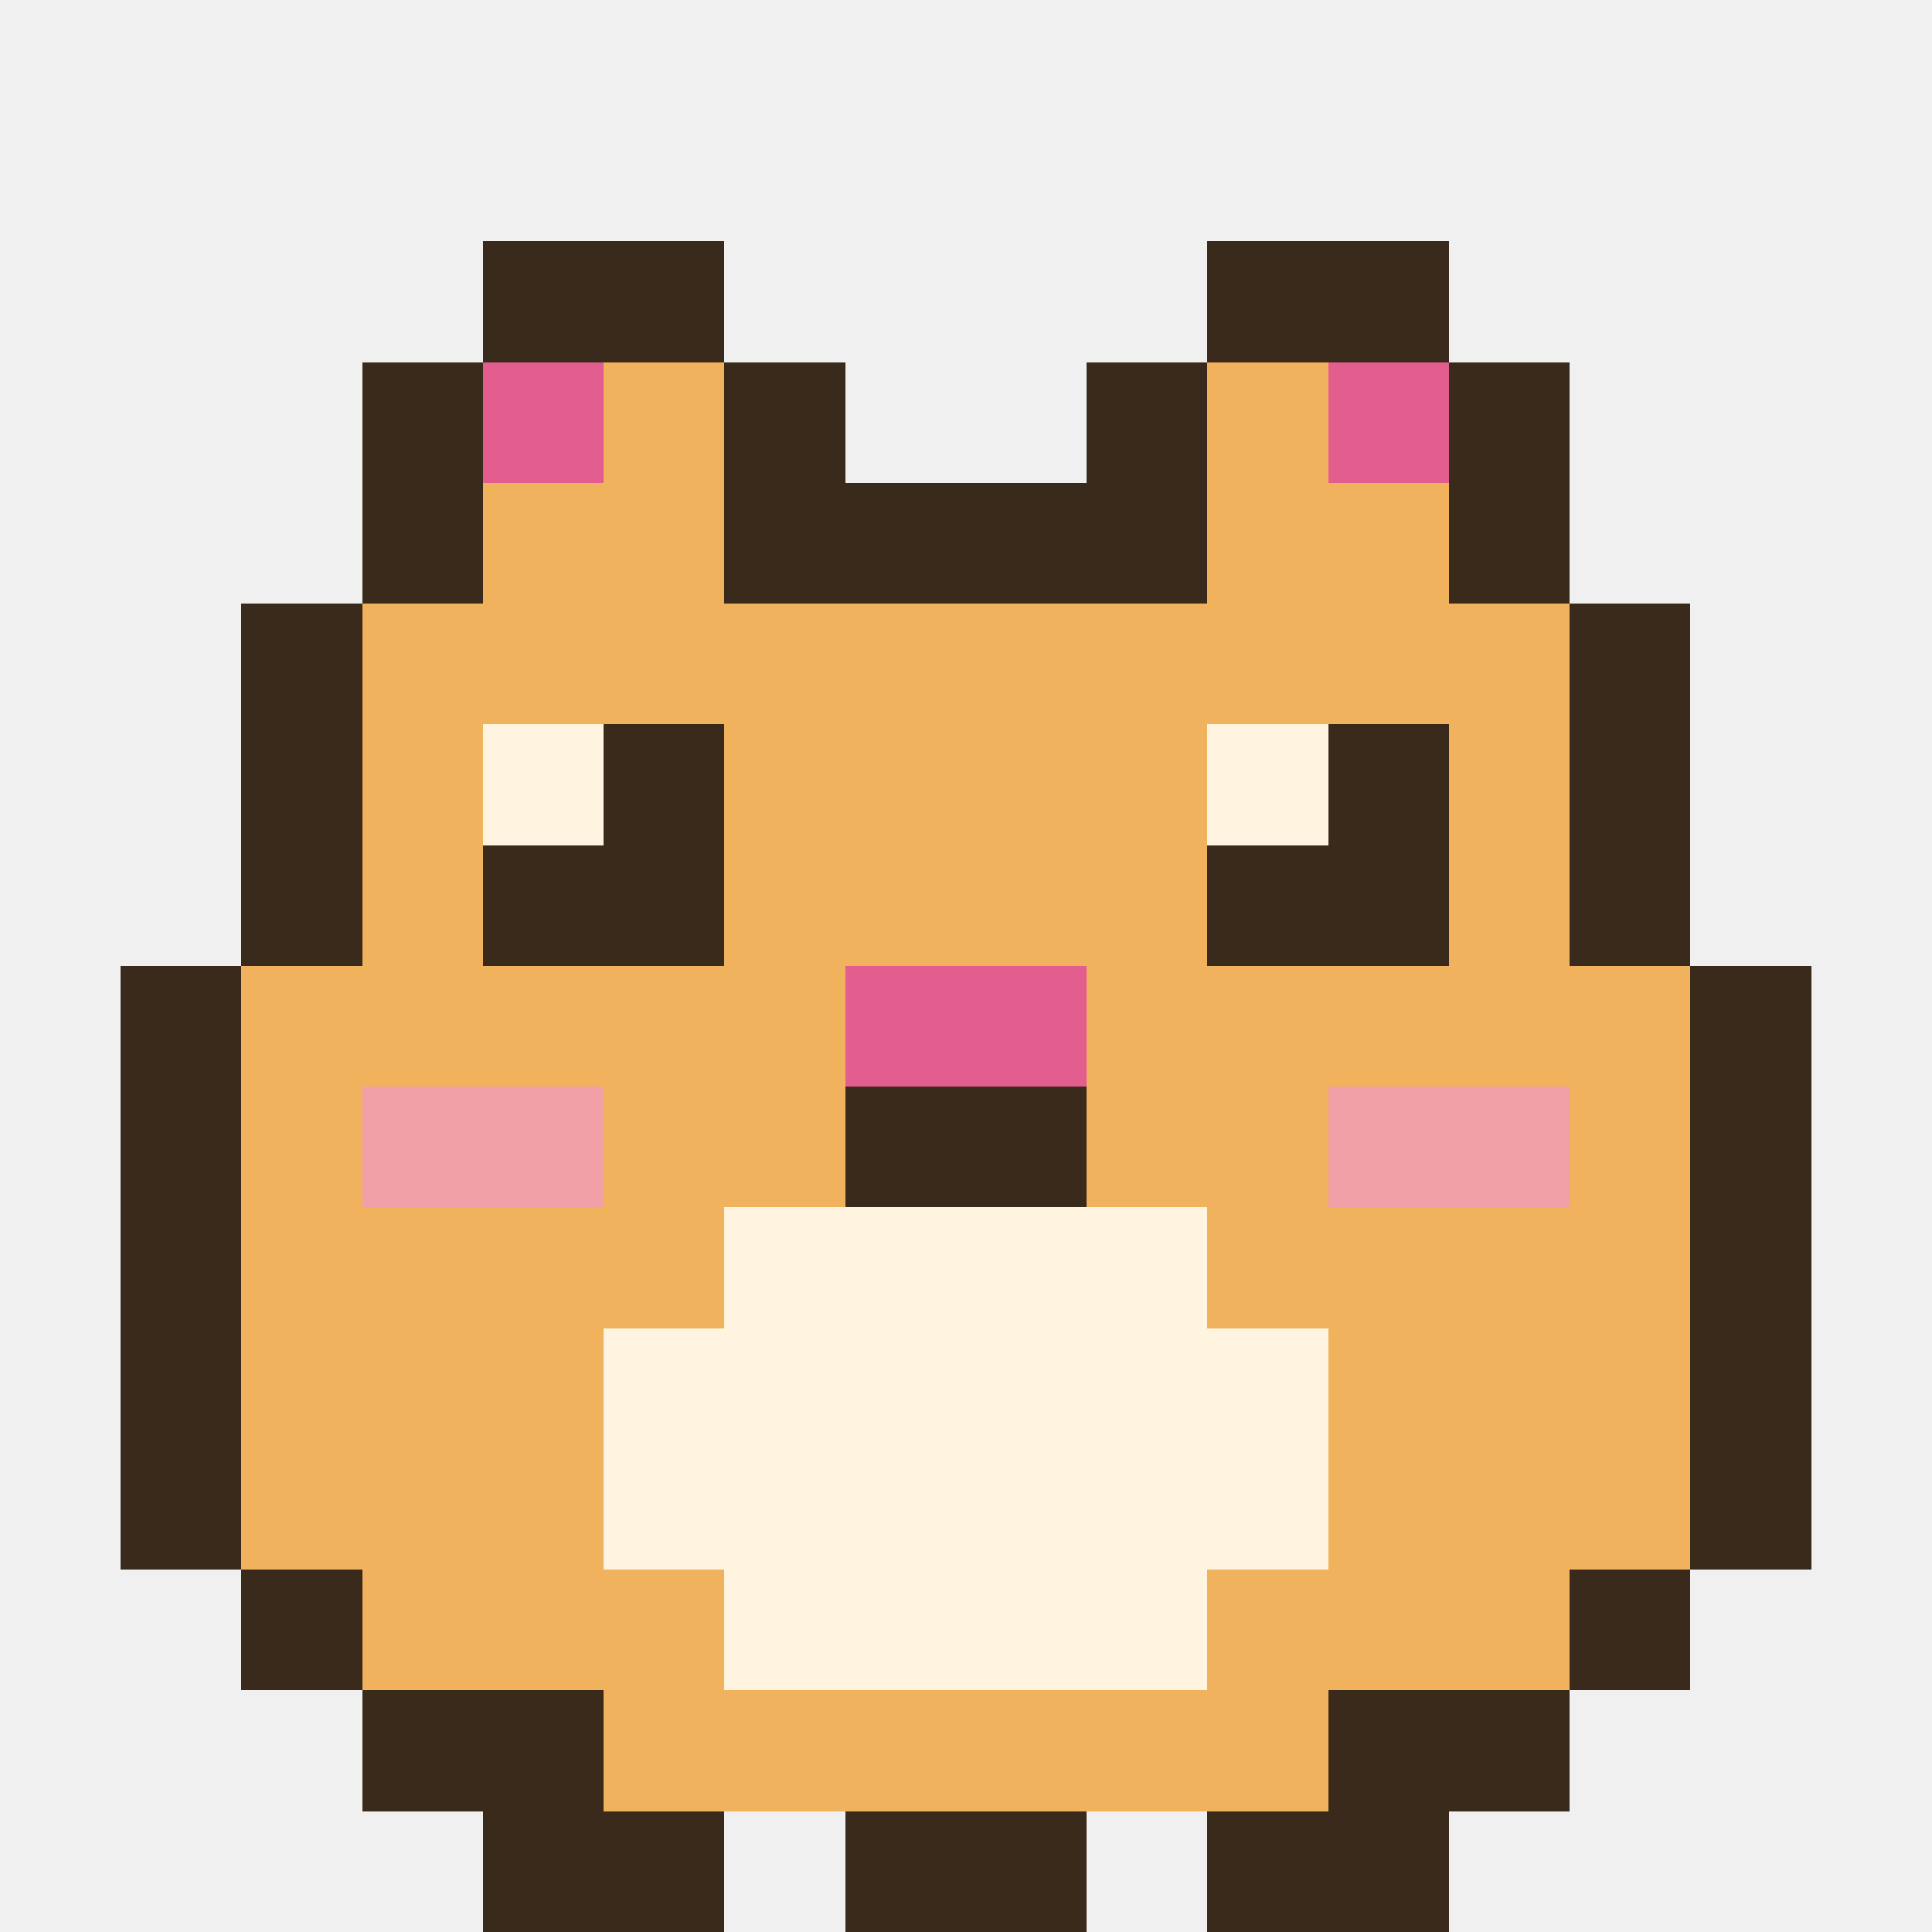
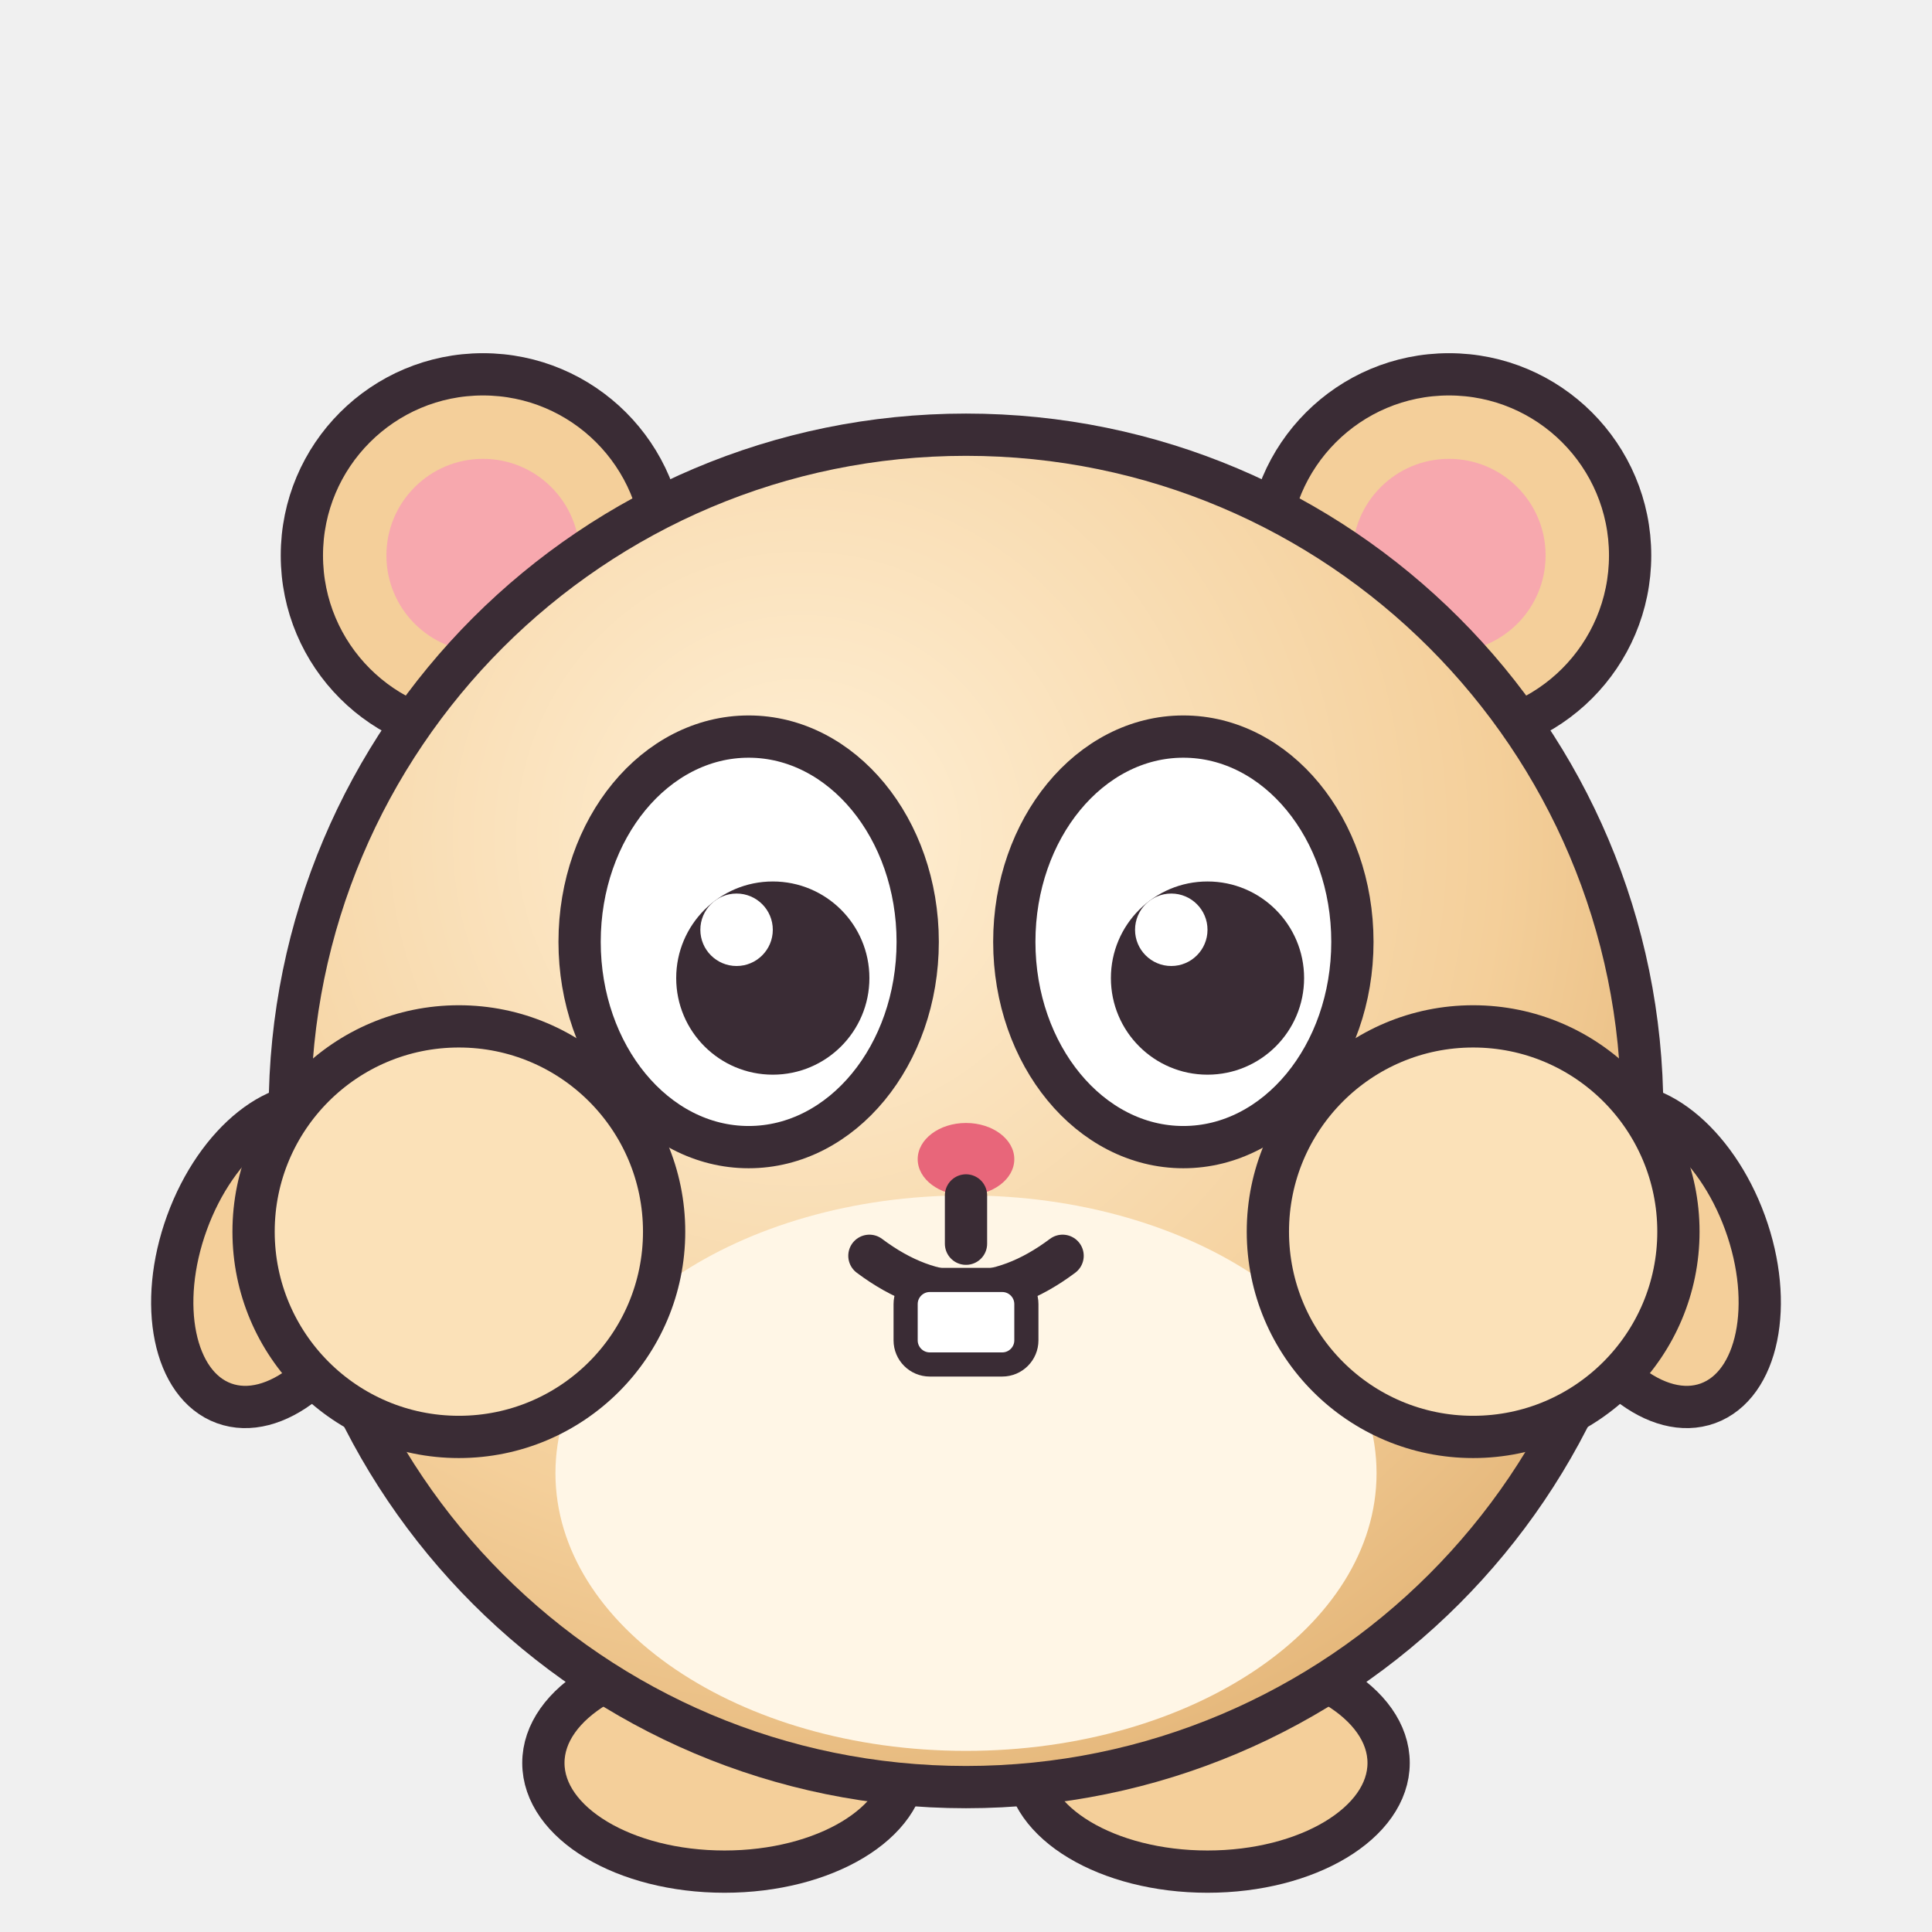
- <svg xmlns="http://www.w3.org/2000/svg" viewBox="0 0 16 16" width="96" height="96" shape-rendering="crispEdges">
-   <rect x="4" y="2" width="2" height="1" fill="#3a2a1c" />
-   <rect x="10" y="2" width="2" height="1" fill="#3a2a1c" />
-   <rect x="3" y="3" width="1" height="1" fill="#3a2a1c" />
-   <rect x="4" y="3" width="1" height="1" fill="#e35d8f" />
-   <rect x="5" y="3" width="1" height="1" fill="#f0b25c" />
-   <rect x="6" y="3" width="1" height="1" fill="#3a2a1c" />
-   <rect x="9" y="3" width="1" height="1" fill="#3a2a1c" />
-   <rect x="10" y="3" width="1" height="1" fill="#f0b25c" />
-   <rect x="11" y="3" width="1" height="1" fill="#e35d8f" />
-   <rect x="12" y="3" width="1" height="1" fill="#3a2a1c" />
-   <rect x="3" y="4" width="1" height="1" fill="#3a2a1c" />
-   <rect x="4" y="4" width="2" height="1" fill="#f0b25c" />
-   <rect x="6" y="4" width="4" height="1" fill="#3a2a1c" />
-   <rect x="10" y="4" width="2" height="1" fill="#f0b25c" />
-   <rect x="12" y="4" width="1" height="1" fill="#3a2a1c" />
-   <rect x="2" y="5" width="1" height="1" fill="#3a2a1c" />
-   <rect x="3" y="5" width="10" height="1" fill="#f0b25c" />
-   <rect x="13" y="5" width="1" height="1" fill="#3a2a1c" />
-   <rect x="2" y="6" width="1" height="1" fill="#3a2a1c" />
-   <rect x="3" y="6" width="1" height="1" fill="#f0b25c" />
-   <rect x="4" y="6" width="1" height="1" fill="#fff4e0" />
-   <rect x="5" y="6" width="1" height="1" fill="#3a2a1c" />
-   <rect x="6" y="6" width="4" height="1" fill="#f0b25c" />
-   <rect x="10" y="6" width="1" height="1" fill="#fff4e0" />
-   <rect x="11" y="6" width="1" height="1" fill="#3a2a1c" />
-   <rect x="12" y="6" width="1" height="1" fill="#f0b25c" />
-   <rect x="13" y="6" width="1" height="1" fill="#3a2a1c" />
-   <rect x="2" y="7" width="1" height="1" fill="#3a2a1c" />
-   <rect x="3" y="7" width="1" height="1" fill="#f0b25c" />
-   <rect x="4" y="7" width="2" height="1" fill="#3a2a1c" />
-   <rect x="6" y="7" width="4" height="1" fill="#f0b25c" />
-   <rect x="10" y="7" width="2" height="1" fill="#3a2a1c" />
-   <rect x="12" y="7" width="1" height="1" fill="#f0b25c" />
-   <rect x="13" y="7" width="1" height="1" fill="#3a2a1c" />
-   <rect x="1" y="8" width="1" height="1" fill="#3a2a1c" />
-   <rect x="2" y="8" width="5" height="1" fill="#f0b25c" />
-   <rect x="7" y="8" width="2" height="1" fill="#e35d8f" />
-   <rect x="9" y="8" width="5" height="1" fill="#f0b25c" />
-   <rect x="14" y="8" width="1" height="1" fill="#3a2a1c" />
-   <rect x="1" y="9" width="1" height="1" fill="#3a2a1c" />
-   <rect x="2" y="9" width="1" height="1" fill="#f0b25c" />
-   <rect x="3" y="9" width="2" height="1" fill="#f2a0a8" />
-   <rect x="5" y="9" width="2" height="1" fill="#f0b25c" />
-   <rect x="7" y="9" width="2" height="1" fill="#3a2a1c" />
-   <rect x="9" y="9" width="2" height="1" fill="#f0b25c" />
-   <rect x="11" y="9" width="2" height="1" fill="#f2a0a8" />
-   <rect x="13" y="9" width="1" height="1" fill="#f0b25c" />
-   <rect x="14" y="9" width="1" height="1" fill="#3a2a1c" />
-   <rect x="1" y="10" width="1" height="1" fill="#3a2a1c" />
-   <rect x="2" y="10" width="4" height="1" fill="#f0b25c" />
-   <rect x="6" y="10" width="4" height="1" fill="#fff4e0" />
-   <rect x="10" y="10" width="4" height="1" fill="#f0b25c" />
-   <rect x="14" y="10" width="1" height="1" fill="#3a2a1c" />
-   <rect x="1" y="11" width="1" height="1" fill="#3a2a1c" />
-   <rect x="2" y="11" width="3" height="1" fill="#f0b25c" />
-   <rect x="5" y="11" width="6" height="1" fill="#fff4e0" />
-   <rect x="11" y="11" width="3" height="1" fill="#f0b25c" />
-   <rect x="14" y="11" width="1" height="1" fill="#3a2a1c" />
-   <rect x="1" y="12" width="1" height="1" fill="#3a2a1c" />
-   <rect x="2" y="12" width="3" height="1" fill="#f0b25c" />
-   <rect x="5" y="12" width="6" height="1" fill="#fff4e0" />
-   <rect x="11" y="12" width="3" height="1" fill="#f0b25c" />
-   <rect x="14" y="12" width="1" height="1" fill="#3a2a1c" />
-   <rect x="2" y="13" width="1" height="1" fill="#3a2a1c" />
-   <rect x="3" y="13" width="3" height="1" fill="#f0b25c" />
-   <rect x="6" y="13" width="4" height="1" fill="#fff4e0" />
-   <rect x="10" y="13" width="3" height="1" fill="#f0b25c" />
-   <rect x="13" y="13" width="1" height="1" fill="#3a2a1c" />
-   <rect x="3" y="14" width="2" height="1" fill="#3a2a1c" />
-   <rect x="5" y="14" width="6" height="1" fill="#f0b25c" />
-   <rect x="11" y="14" width="2" height="1" fill="#3a2a1c" />
-   <rect x="4" y="15" width="2" height="1" fill="#3a2a1c" />
-   <rect x="7" y="15" width="2" height="1" fill="#3a2a1c" />
-   <rect x="10" y="15" width="2" height="1" fill="#3a2a1c" />
+ <svg xmlns="http://www.w3.org/2000/svg" viewBox="0 0 160 160" width="160" height="160">
+   <defs>
+     <radialGradient id="b" cx=".38" cy=".3" r=".85">
+       <stop offset="0" stop-color="#fff0d6" />
+       <stop offset=".6" stop-color="#f4cf9a" />
+       <stop offset="1" stop-color="#dca968" />
+     </radialGradient>
+   </defs>
+   <circle cx="40" cy="46" r="15" fill="#f4cf9a" stroke="#3a2c35" stroke-width="3.5" stroke-linejoin="round" stroke-linecap="round" />
+   <circle cx="120" cy="46" r="15" fill="#f4cf9a" stroke="#3a2c35" stroke-width="3.5" stroke-linejoin="round" stroke-linecap="round" />
+   <circle cx="40" cy="46" r="8" fill="#f7a8ae" />
+   <circle cx="120" cy="46" r="8" fill="#f7a8ae" />
+   <ellipse cx="60" cy="146" rx="15" ry="9" fill="#f4cf9a" stroke="#3a2c35" stroke-width="3.5" stroke-linejoin="round" stroke-linecap="round" />
+   <ellipse cx="100" cy="146" rx="15" ry="9" fill="#f4cf9a" stroke="#3a2c35" stroke-width="3.5" stroke-linejoin="round" stroke-linecap="round" />
+   <circle cx="80" cy="92" r="56" fill="url(#b)" stroke="#3a2c35" stroke-width="3.5" stroke-linejoin="round" stroke-linecap="round" />
+   <ellipse cx="80" cy="122" rx="34" ry="23" fill="#fff6e6" />
+   <ellipse cx="23" cy="104" rx="8" ry="13" transform="rotate(20 23 104)" fill="#f4cf9a" stroke="#3a2c35" stroke-width="3.5" stroke-linejoin="round" stroke-linecap="round" />
+   <ellipse cx="137" cy="104" rx="8" ry="13" transform="rotate(-20 137 104)" fill="#f4cf9a" stroke="#3a2c35" stroke-width="3.5" stroke-linejoin="round" stroke-linecap="round" />
+   <circle cx="38" cy="102" r="17" fill="#fbe1b8" stroke="#3a2c35" stroke-width="3.5" stroke-linejoin="round" stroke-linecap="round" />
+   <circle cx="122" cy="102" r="17" fill="#fbe1b8" stroke="#3a2c35" stroke-width="3.5" stroke-linejoin="round" stroke-linecap="round" />
+   <ellipse cx="62" cy="78" rx="14" ry="17" fill="#fff" stroke="#3a2c35" stroke-width="3.5" stroke-linejoin="round" stroke-linecap="round" />
+   <circle cx="64" cy="81" r="8" fill="#3a2c35" />
+   <circle cx="61" cy="77" r="3" fill="#fff" />
+   <ellipse cx="98" cy="78" rx="14" ry="17" fill="#fff" stroke="#3a2c35" stroke-width="3.5" stroke-linejoin="round" stroke-linecap="round" />
+   <circle cx="100" cy="81" r="8" fill="#3a2c35" />
+   <circle cx="97" cy="77" r="3" fill="#fff" />
+   <ellipse cx="80" cy="96" rx="4" ry="3" fill="#e8667a" />
+   <path d="M80 99v4M72 104q8 6 16 0" fill="none" stroke="#3a2c35" stroke-width="3.5" stroke-linejoin="round" stroke-linecap="round" />
+   <rect x="75" y="106" width="10" height="7" rx="2" fill="#fff" stroke="#3a2c35" stroke-width="2" />
</svg>
